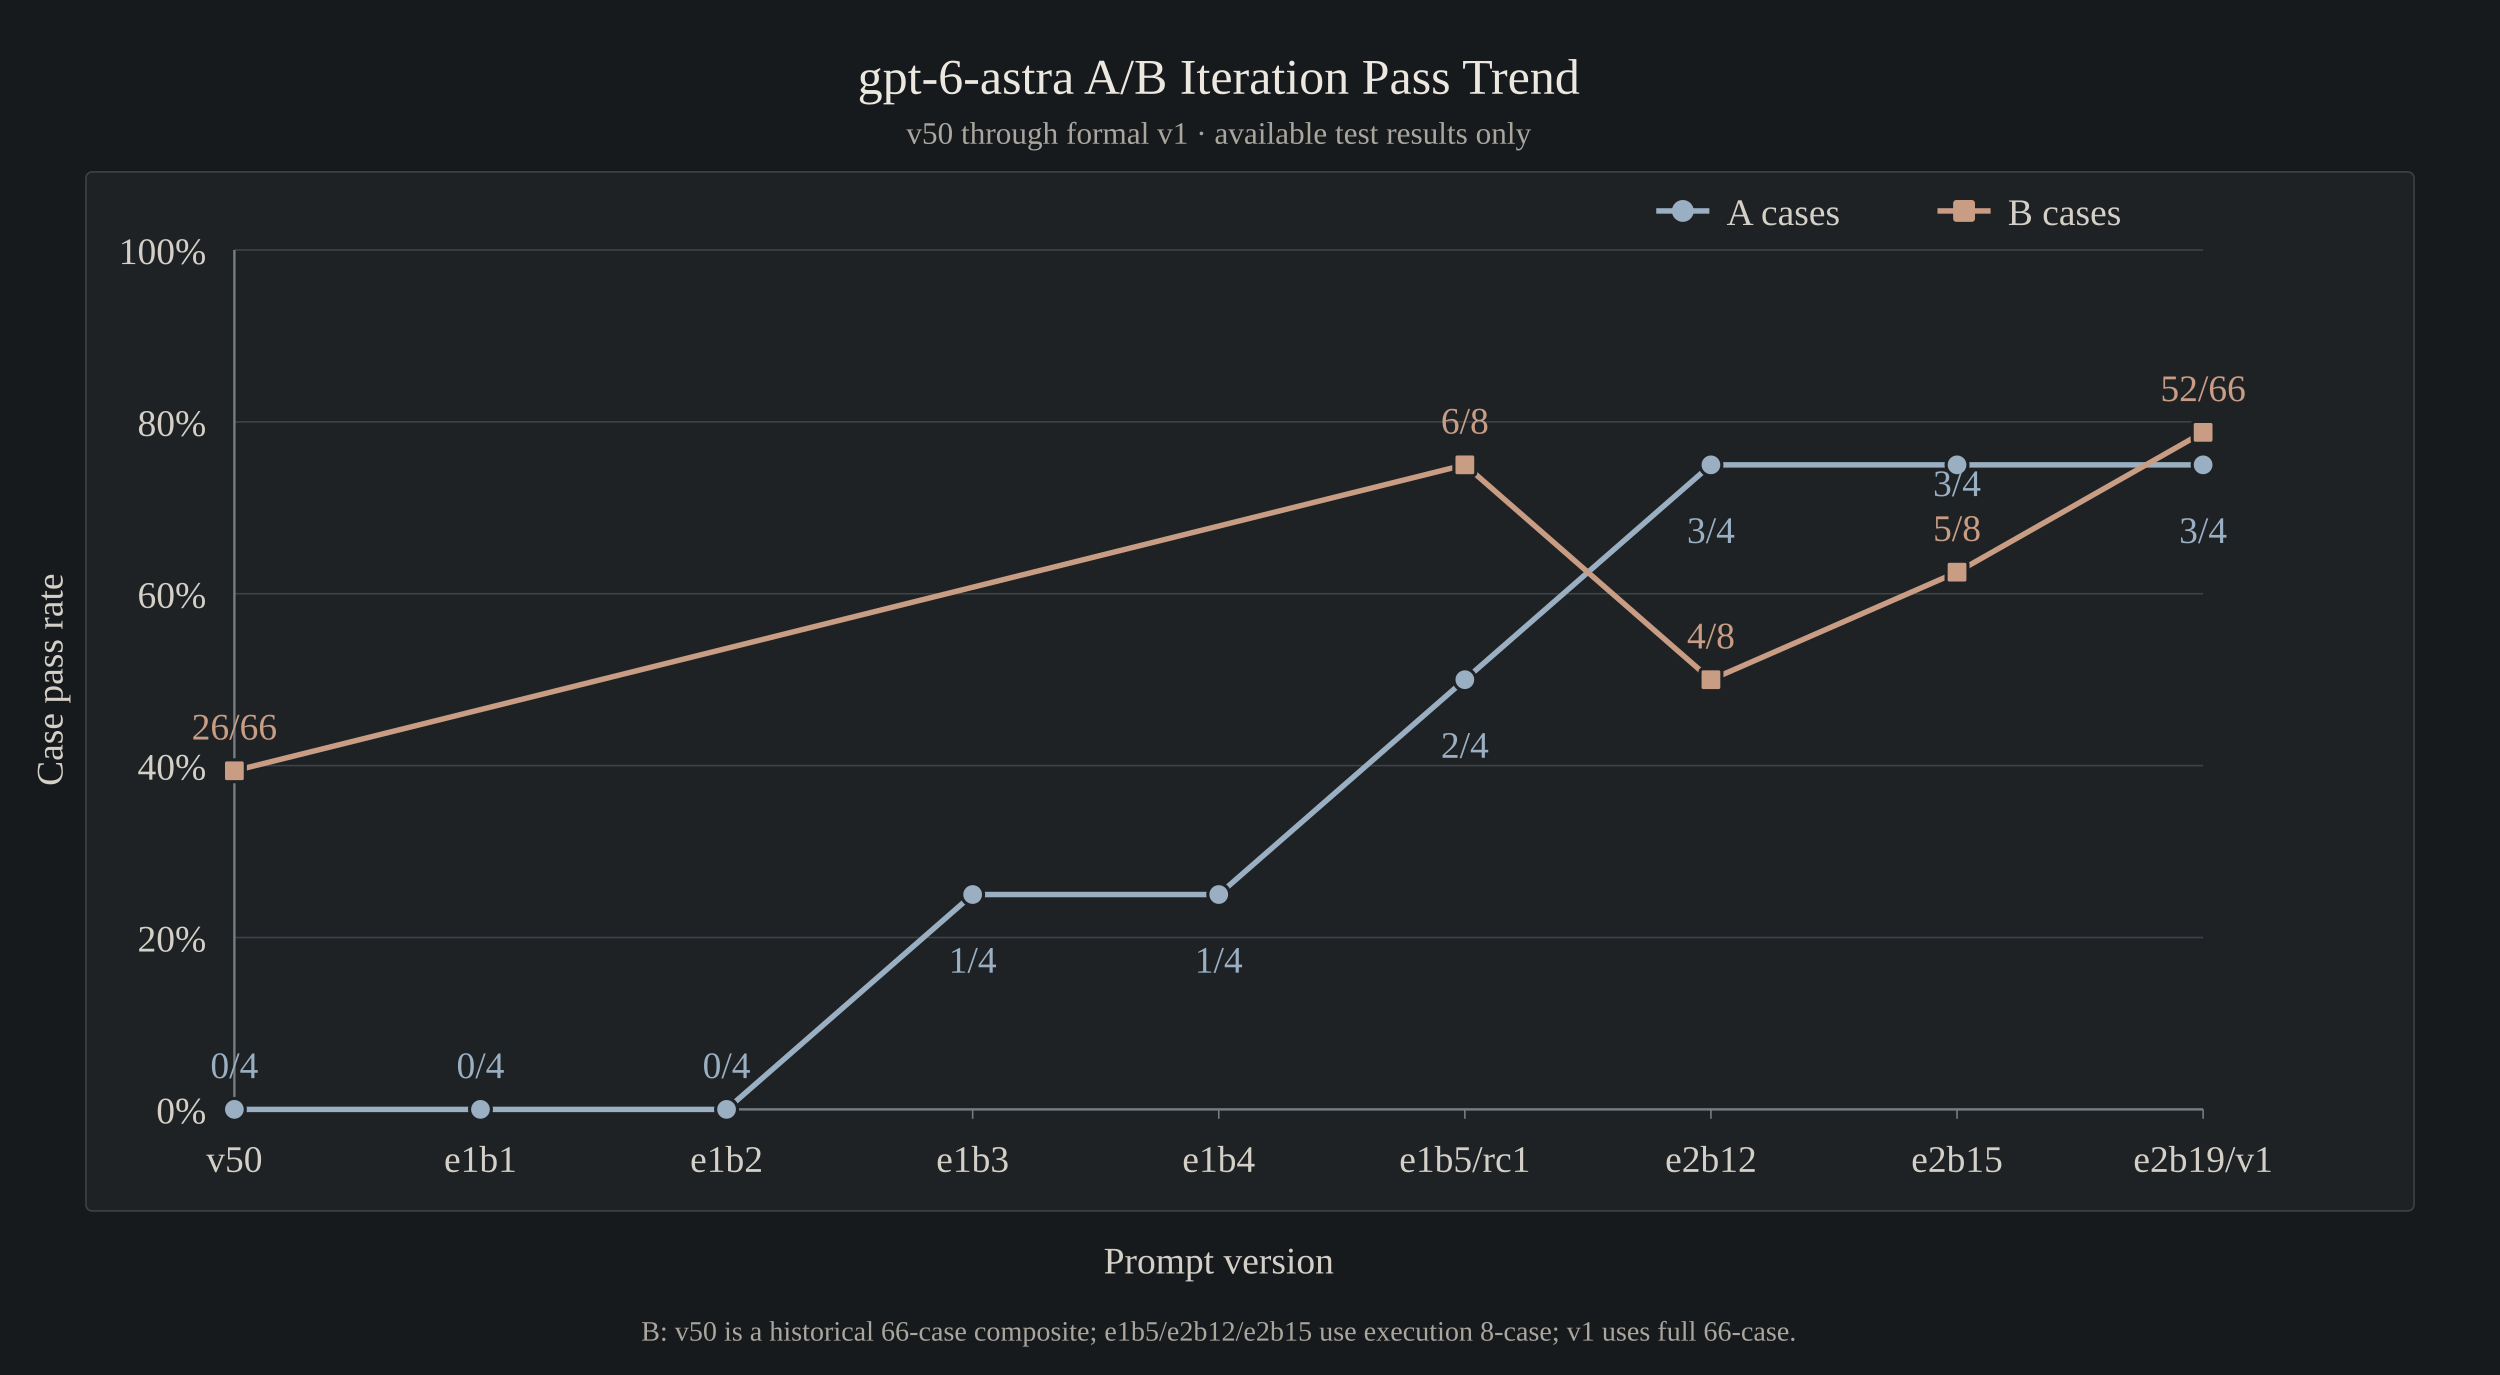
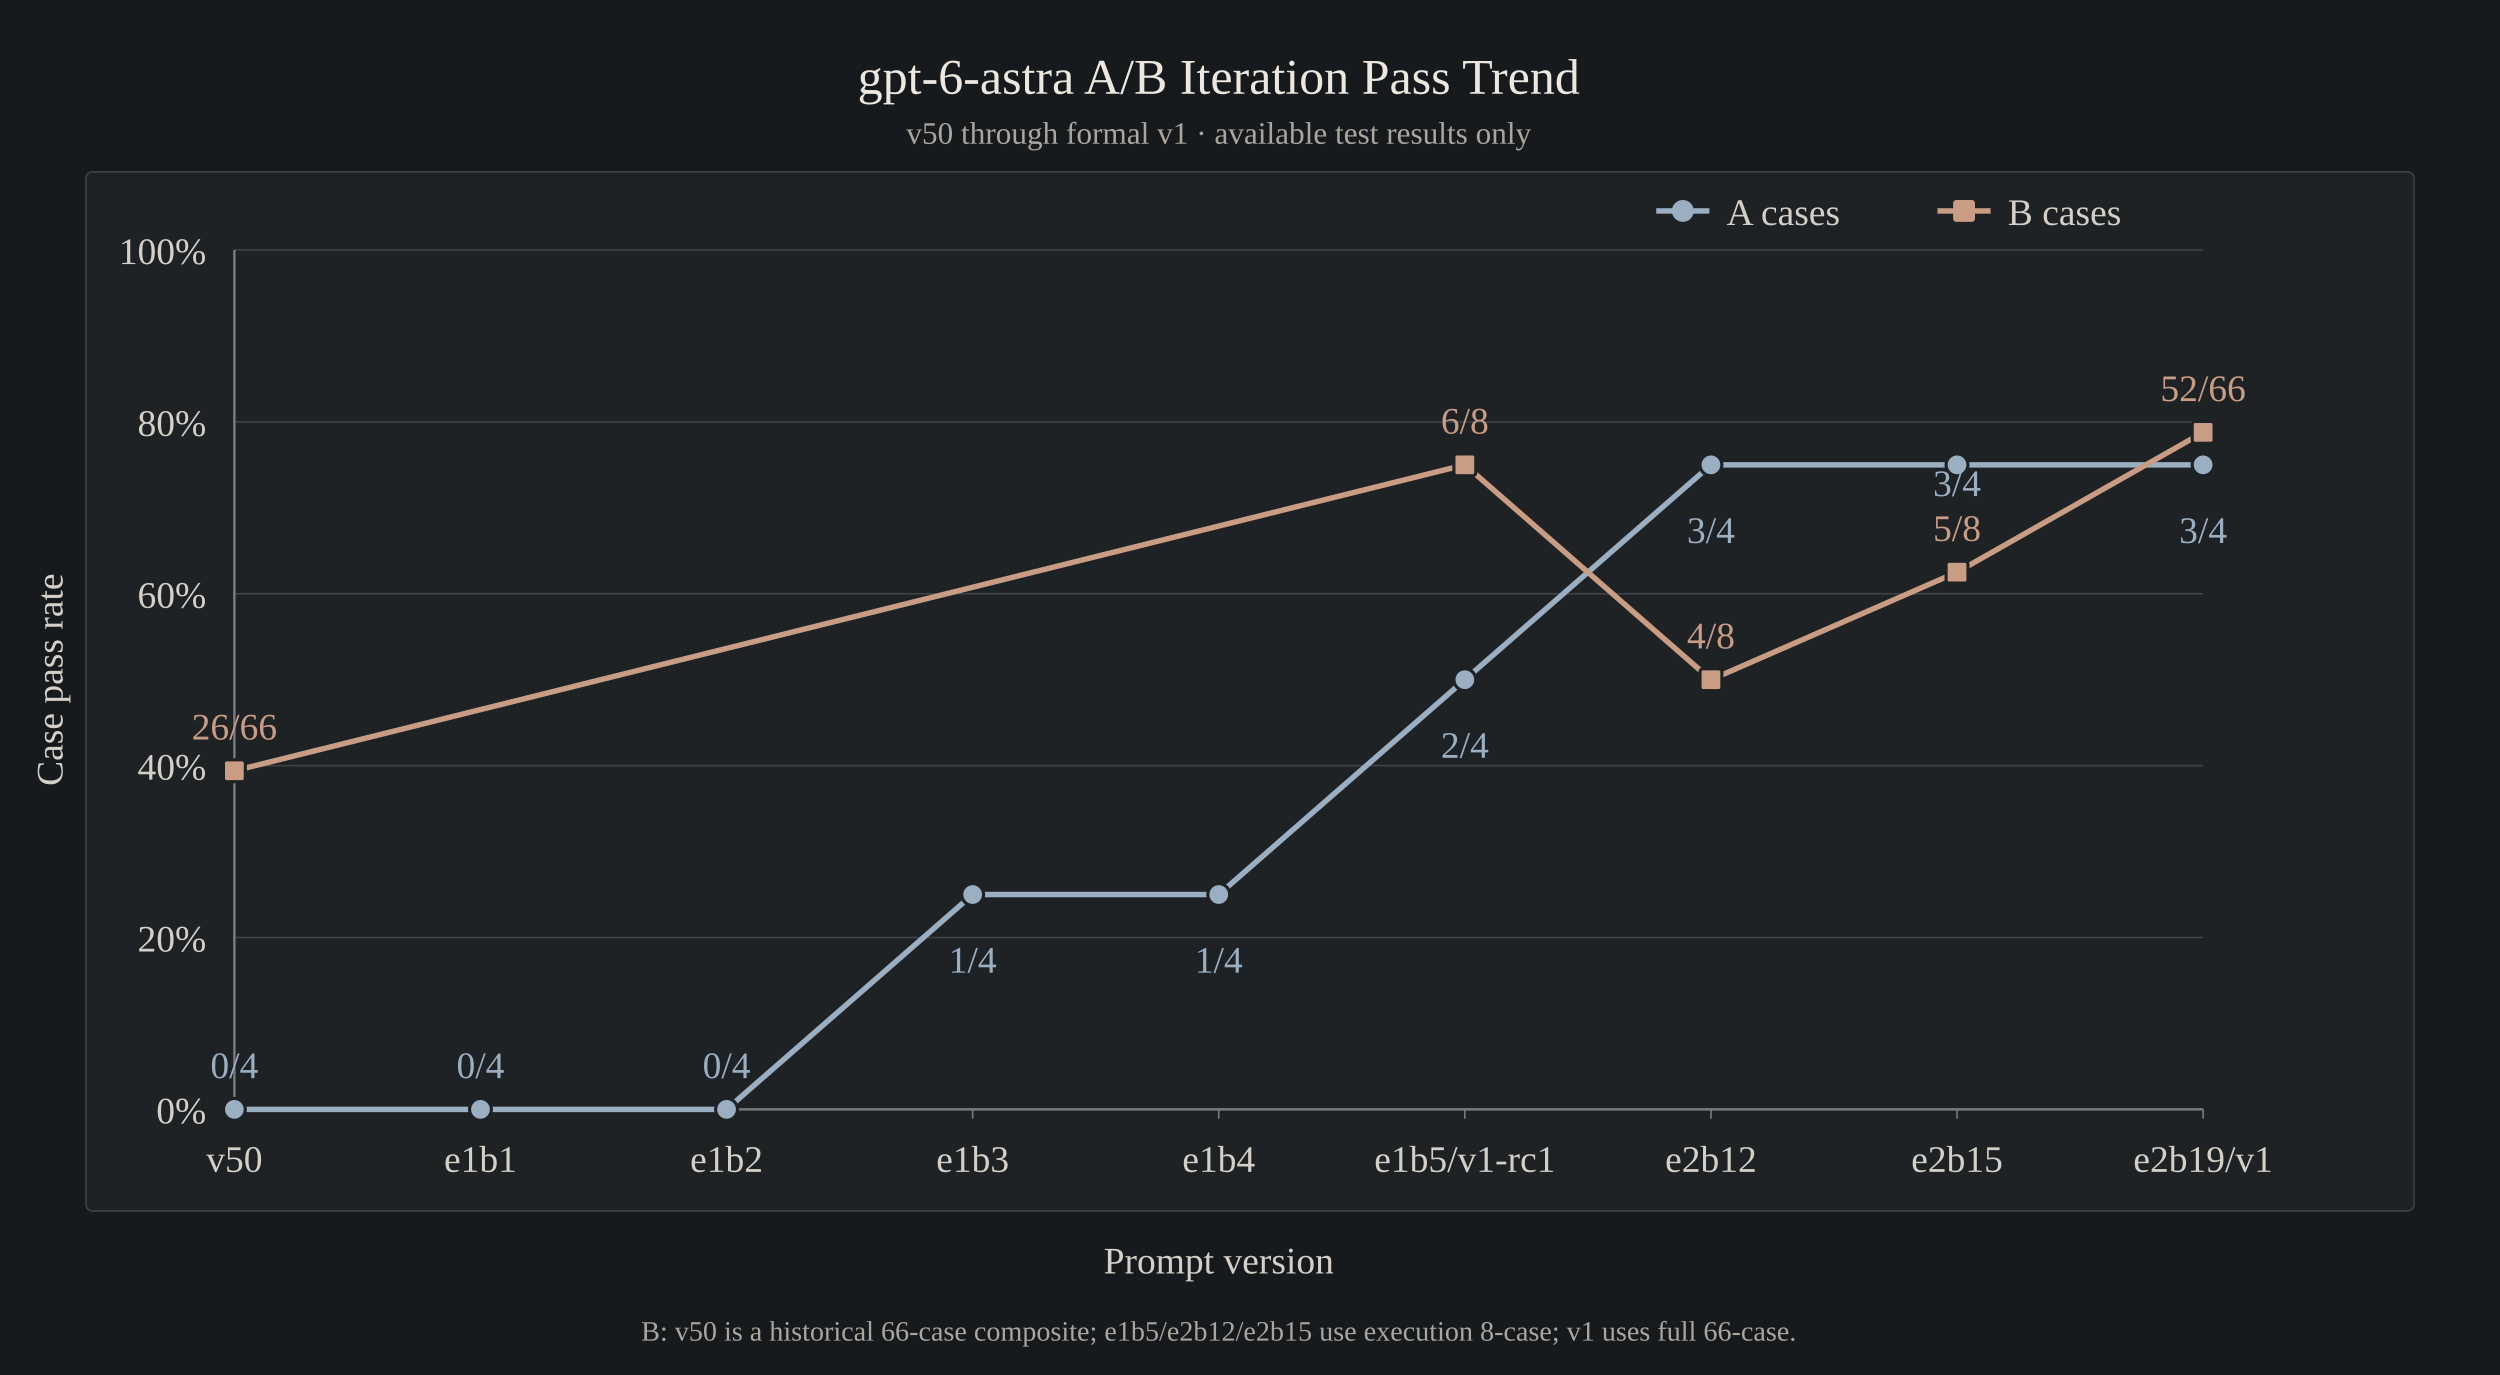
<svg xmlns="http://www.w3.org/2000/svg" width="1600" height="880" viewBox="0 0 1600 880" role="img" aria-labelledby="title desc">
  <rect width="1600" height="880" fill="#171A1D" />
  <rect x="55" y="110" width="1490" height="665" rx="4" fill="#1E2225" stroke="#3D4346" />
  <g font-family="Charter,Georgia,Times New Roman,STSong,Songti SC,Noto Serif CJK SC,serif">
    <text x="780" y="60" text-anchor="middle" font-size="32" font-weight="500" fill="#ECE8DF">gpt-6-astra A/B Iteration Pass Trend</text>
    <text x="780" y="92" text-anchor="middle" font-size="20" fill="#AAA69E">v50 through formal v1 · available test results only</text>
    <line x1="150" y1="710.0" x2="1410" y2="710.0" stroke="#3D4346" stroke-width="1" />
    <text x="132" y="719.0" text-anchor="end" font-size="24" fill="#D4D0C7">0%</text>
    <line x1="150" y1="600.0" x2="1410" y2="600.0" stroke="#3D4346" stroke-width="1" />
    <text x="132" y="609.0" text-anchor="end" font-size="24" fill="#D4D0C7">20%</text>
    <line x1="150" y1="490.0" x2="1410" y2="490.0" stroke="#3D4346" stroke-width="1" />
    <text x="132" y="499.0" text-anchor="end" font-size="24" fill="#D4D0C7">40%</text>
    <line x1="150" y1="380.0" x2="1410" y2="380.0" stroke="#3D4346" stroke-width="1" />
    <text x="132" y="389.0" text-anchor="end" font-size="24" fill="#D4D0C7">60%</text>
    <line x1="150" y1="270.0" x2="1410" y2="270.0" stroke="#3D4346" stroke-width="1" />
    <text x="132" y="279.0" text-anchor="end" font-size="24" fill="#D4D0C7">80%</text>
    <line x1="150" y1="160.0" x2="1410" y2="160.0" stroke="#3D4346" stroke-width="1" />
    <text x="132" y="169.0" text-anchor="end" font-size="24" fill="#D4D0C7">100%</text>
    <line x1="150" y1="160" x2="150" y2="710" stroke="#777E81" stroke-width="1.5" />
    <line x1="150" y1="710" x2="1410" y2="710" stroke="#777E81" stroke-width="1.5" />
    <line x1="150.0" y1="710" x2="150.0" y2="716" stroke="#777E81" />
    <text x="150.0" y="750" text-anchor="middle" font-size="24" fill="#D4D0C7">v50</text>
    <line x1="307.5" y1="710" x2="307.5" y2="716" stroke="#777E81" />
    <text x="307.5" y="750" text-anchor="middle" font-size="24" fill="#D4D0C7">e1b1</text>
    <line x1="465.0" y1="710" x2="465.0" y2="716" stroke="#777E81" />
    <text x="465.0" y="750" text-anchor="middle" font-size="24" fill="#D4D0C7">e1b2</text>
    <line x1="622.5" y1="710" x2="622.5" y2="716" stroke="#777E81" />
    <text x="622.5" y="750" text-anchor="middle" font-size="24" fill="#D4D0C7">e1b3</text>
    <line x1="780.0" y1="710" x2="780.0" y2="716" stroke="#777E81" />
    <text x="780.0" y="750" text-anchor="middle" font-size="24" fill="#D4D0C7">e1b4</text>
    <line x1="937.5" y1="710" x2="937.5" y2="716" stroke="#777E81" />
-     <text x="937.5" y="750" text-anchor="middle" font-size="24" fill="#D4D0C7">e1b5/rc1</text>
+     <text x="937.5" y="750" text-anchor="middle" font-size="24" fill="#D4D0C7">e1b5/v1-rc1</text>
    <line x1="1095.0" y1="710" x2="1095.0" y2="716" stroke="#777E81" />
    <text x="1095.0" y="750" text-anchor="middle" font-size="24" fill="#D4D0C7">e2b12</text>
    <line x1="1252.5" y1="710" x2="1252.5" y2="716" stroke="#777E81" />
    <text x="1252.5" y="750" text-anchor="middle" font-size="24" fill="#D4D0C7">e2b15</text>
    <line x1="1410.0" y1="710" x2="1410.0" y2="716" stroke="#777E81" />
    <text x="1410.0" y="750" text-anchor="middle" font-size="24" fill="#D4D0C7">e2b19/v1</text>
    <text x="780.0" y="815" text-anchor="middle" font-size="24" fill="#D4D0C7">Prompt version</text>
    <text x="40" y="435" transform="rotate(-90 40 435)" text-anchor="middle" font-size="24" fill="#D4D0C7">Case pass rate</text>
    <polyline points="150.0,710.0 307.5,710.0 465.0,710.0 622.5,572.5 780.0,572.5 937.5,435.0 1095.0,297.5 1252.5,297.5 1410.0,297.5" fill="none" stroke="#9AAFC2" stroke-width="3.5" stroke-linecap="round" stroke-linejoin="round" />
    <circle cx="150.0" cy="710.0" r="7" fill="#9AAFC2" stroke="#1E2225" stroke-width="2" />
    <text x="150.0" y="690.0" text-anchor="middle" font-size="24" font-weight="500" fill="#9AAFC2">0/4</text>
    <circle cx="307.5" cy="710.0" r="7" fill="#9AAFC2" stroke="#1E2225" stroke-width="2" />
    <text x="307.5" y="690.0" text-anchor="middle" font-size="24" font-weight="500" fill="#9AAFC2">0/4</text>
    <circle cx="465.0" cy="710.0" r="7" fill="#9AAFC2" stroke="#1E2225" stroke-width="2" />
    <text x="465.0" y="690.0" text-anchor="middle" font-size="24" font-weight="500" fill="#9AAFC2">0/4</text>
    <circle cx="622.5" cy="572.5" r="7" fill="#9AAFC2" stroke="#1E2225" stroke-width="2" />
    <text x="622.5" y="622.5" text-anchor="middle" font-size="24" font-weight="500" fill="#9AAFC2">1/4</text>
    <circle cx="780.0" cy="572.5" r="7" fill="#9AAFC2" stroke="#1E2225" stroke-width="2" />
    <text x="780.0" y="622.5" text-anchor="middle" font-size="24" font-weight="500" fill="#9AAFC2">1/4</text>
    <circle cx="937.5" cy="435.0" r="7" fill="#9AAFC2" stroke="#1E2225" stroke-width="2" />
    <text x="937.5" y="485.0" text-anchor="middle" font-size="24" font-weight="500" fill="#9AAFC2">2/4</text>
    <circle cx="1095.0" cy="297.5" r="7" fill="#9AAFC2" stroke="#1E2225" stroke-width="2" />
    <text x="1095.0" y="347.5" text-anchor="middle" font-size="24" font-weight="500" fill="#9AAFC2">3/4</text>
    <circle cx="1252.5" cy="297.5" r="7" fill="#9AAFC2" stroke="#1E2225" stroke-width="2" />
    <text x="1252.5" y="317.5" text-anchor="middle" font-size="24" font-weight="500" fill="#9AAFC2">3/4</text>
    <circle cx="1410.0" cy="297.5" r="7" fill="#9AAFC2" stroke="#1E2225" stroke-width="2" />
    <text x="1410.0" y="347.5" text-anchor="middle" font-size="24" font-weight="500" fill="#9AAFC2">3/4</text>
    <polyline points="150.0,493.3 937.5,297.5 1095.0,435.0 1252.5,366.2 1410.0,276.7" fill="none" stroke="#C99C84" stroke-width="3.5" stroke-linecap="round" stroke-linejoin="round" />
    <rect x="143.0" y="486.3" width="14" height="14" rx="2" fill="#C99C84" stroke="#1E2225" stroke-width="2" />
    <text x="150.0" y="473.3" text-anchor="middle" font-size="24" font-weight="500" fill="#C99C84">26/66</text>
    <rect x="930.5" y="290.5" width="14" height="14" rx="2" fill="#C99C84" stroke="#1E2225" stroke-width="2" />
    <text x="937.5" y="277.5" text-anchor="middle" font-size="24" font-weight="500" fill="#C99C84">6/8</text>
    <rect x="1088.0" y="428.0" width="14" height="14" rx="2" fill="#C99C84" stroke="#1E2225" stroke-width="2" />
    <text x="1095.0" y="415.0" text-anchor="middle" font-size="24" font-weight="500" fill="#C99C84">4/8</text>
    <rect x="1245.5" y="359.2" width="14" height="14" rx="2" fill="#C99C84" stroke="#1E2225" stroke-width="2" />
    <text x="1252.5" y="346.2" text-anchor="middle" font-size="24" font-weight="500" fill="#C99C84">5/8</text>
    <rect x="1403.0" y="269.7" width="14" height="14" rx="2" fill="#C99C84" stroke="#1E2225" stroke-width="2" />
    <text x="1410.0" y="256.7" text-anchor="middle" font-size="24" font-weight="500" fill="#C99C84">52/66</text>
    <line x1="1060" y1="135" x2="1094" y2="135" stroke="#9AAFC2" stroke-width="3.5" />
    <circle cx="1077" cy="135" r="7" fill="#9AAFC2" />
    <text x="1105" y="144" font-size="24" fill="#D4D0C7">A cases</text>
    <line x1="1240" y1="135" x2="1274" y2="135" stroke="#C99C84" stroke-width="3.5" />
    <rect x="1250" y="128" width="14" height="14" rx="2" fill="#C99C84" />
    <text x="1285" y="144" font-size="24" fill="#D4D0C7">B cases</text>
    <text x="780" y="858" text-anchor="middle" font-size="18" fill="#AAA69E">B: v50 is a historical 66-case composite; e1b5/e2b12/e2b15 use execution 8-case; v1 uses full 66-case.</text>
  </g>
</svg>
